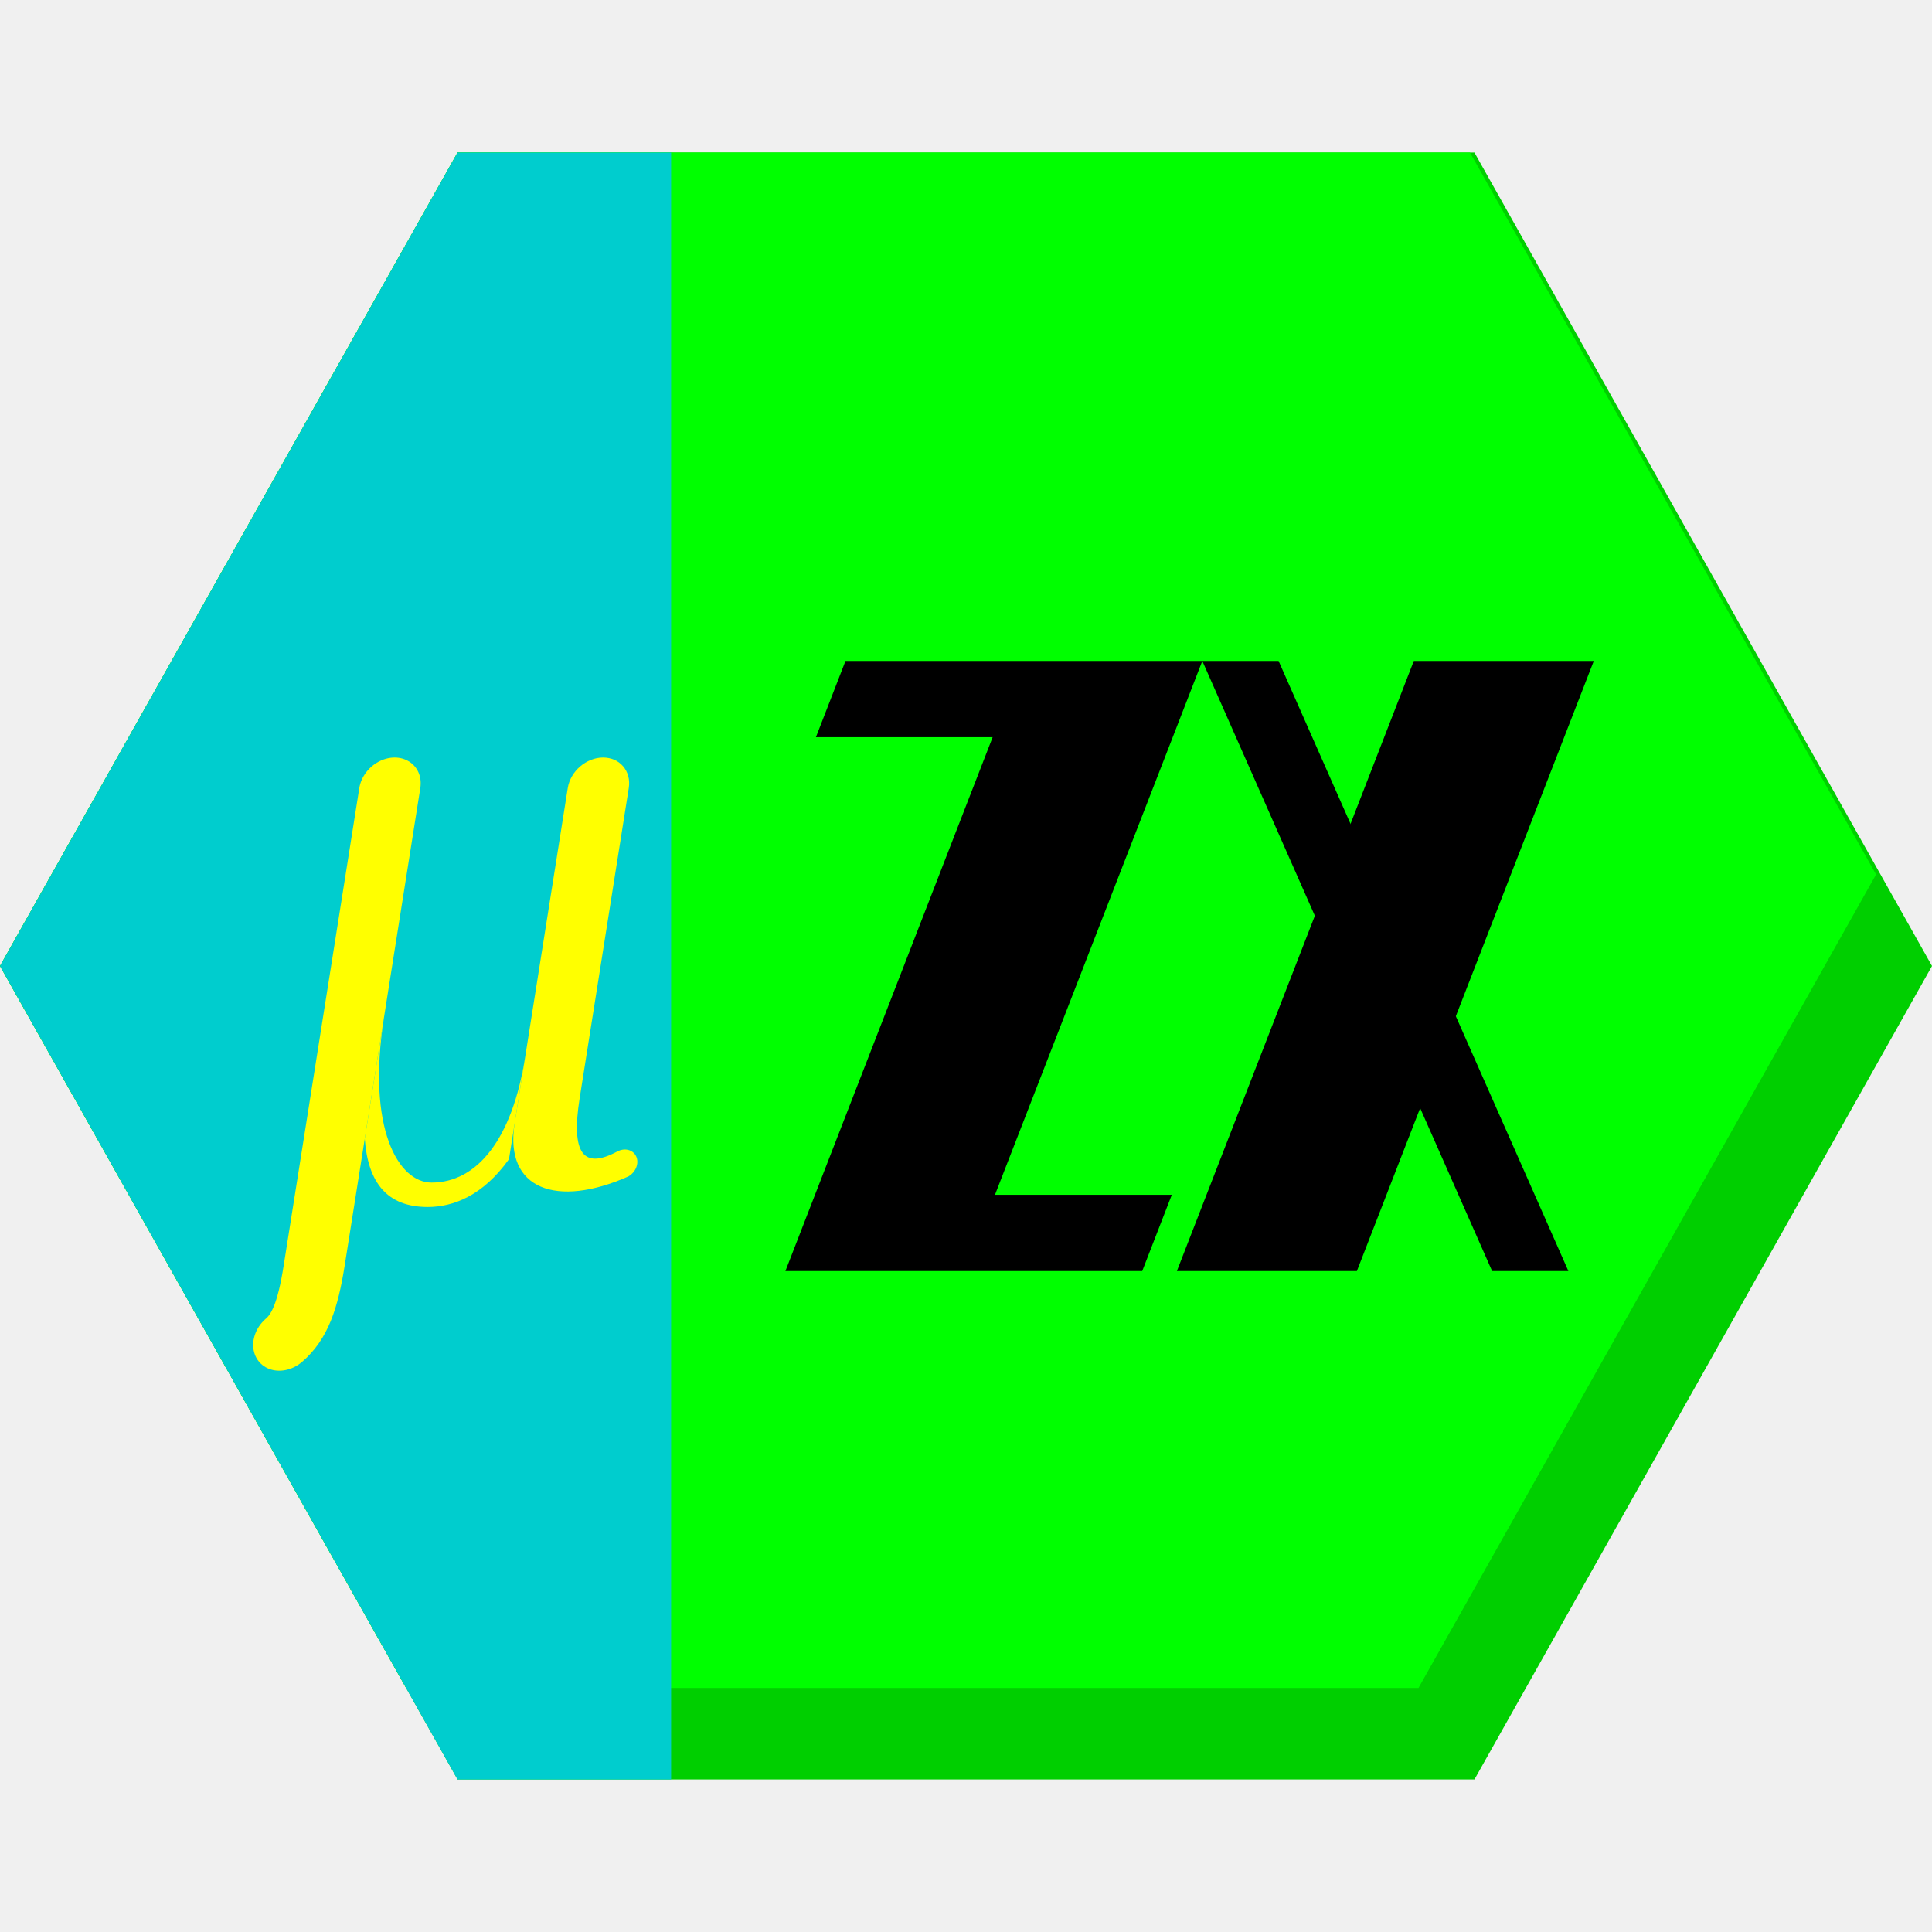
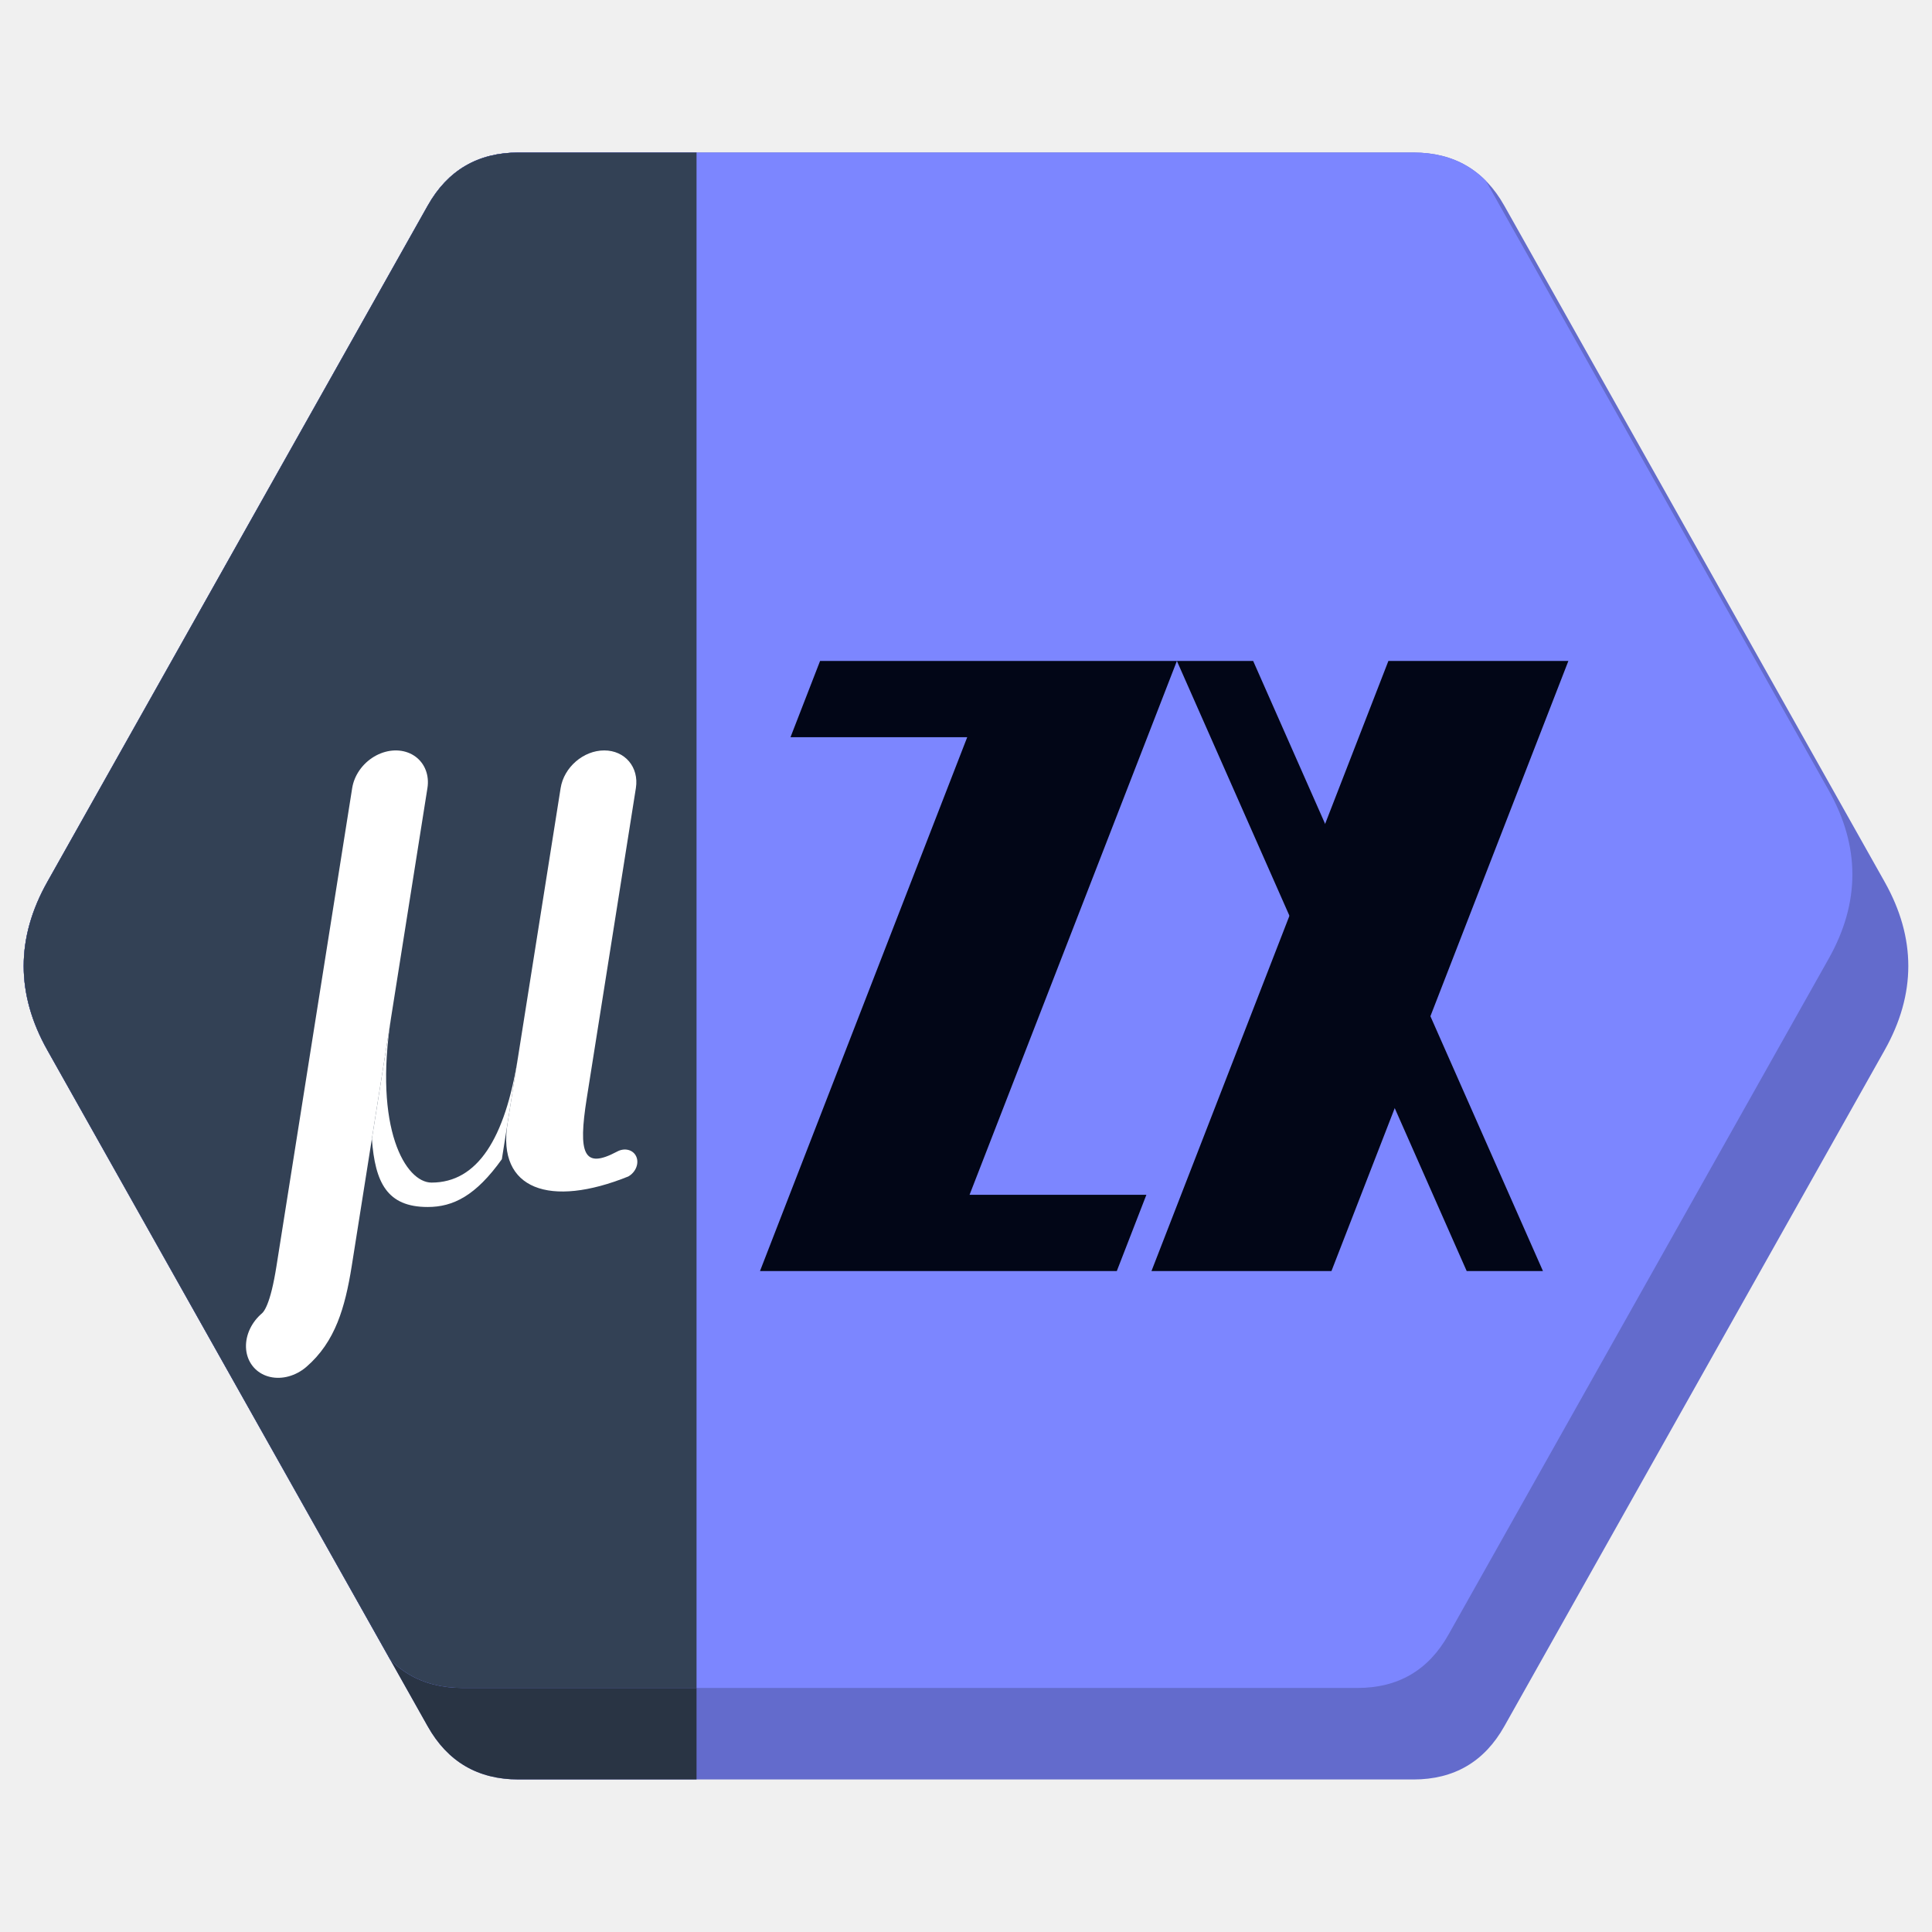
<svg xmlns="http://www.w3.org/2000/svg" width="1024" height="1024" viewBox="-0.5 -1.5 19 19">
  <defs>
    <clipPath id="c">
-       <path d="M4 0H14L18.5 8L14 16H4L-0.5 8Z" />
+       <path d="M3.706 0.523Q4 0 4.6 0L13.4 0Q14 0 14.294 0.523L18.034 7.172Q18.5 8 18.034 8.828L14.294 15.477Q14 16 13.4 16L4.6 16Q4 16 3.706 15.477L-0.034 8.828Q-0.5 8 -0.034 7.172Z" />
+     </clipPath>
+     <clipPath id="c2">
+       <path d="M3.706 0.523Q4 0 4.6 0L13.4 0Q14 0 14.294 0.523L18.034 7.172Q18.5 8 18.034 8.828L14.294 15.477Q14 16 13.4 16L4.6 16Q4 16 3.706 15.477L-0.034 8.828Q-0.5 8 -0.034 7.172Z" transform="translate(-0.55 -0.9)" />
    </clipPath>
  </defs>
  <g clip-path="url(#c)">
-     <rect x="-2" y="-2" width="22" height="20" fill="#00CF00" />
-     <path d="M4 0H14L18.5 8L14 16H4L-0.5 8Z" fill="#00FF00" transform="translate(-0.55 -0.9)" />
-     <rect x="-2" y="-2" width="8.1" height="20" fill="#00CDCE" />
+     <rect x="-2" y="-2" width="22" height="20" fill="#636bcc" />
+     <rect x="-2" y="-2" width="8.35" height="20" fill="#293444" />
+     <g clip-path="url(#c2)">
+       <rect x="-2" y="-2" width="22" height="20" fill="#7C86FF" />
+       <rect x="-2" y="-2" width="8.35" height="20" fill="#334155" />
+     </g>
  </g>
  <g transform="translate(8.1 8) scale(1) translate(-8 -8)">
    <g transform="translate(0 0) translate(0 10.25) skewX(-9) translate(0 -10.25)">
-       <path fill="none" stroke="#FFFF00" stroke-linecap="round" stroke-width="0.6" d="M2.6 6.25V10.95C2.6 11.35 2.55 11.55 2.42 11.68" />
-       <g fill="#FFFF00">
-         <path d="M2.9 8.5C2.9 9.6 3.3 10.13 3.625 10.13C4.075 10.13 4.35 9.7 4.35 8.9V9.9C4.15 10.26 3.875 10.37 3.625 10.37C3.225 10.37 3 10.13 2.9 9.7Z" />
-         <path d="M4.35 6.25V9.55C4.35 10.2 4.9 10.38 5.55 10.07A0.14 0.14 0 0 0 5.4 9.826C5.1 10 4.95 9.85 4.95 9.3V6.25A0.3 0.3 0 0 0 4.35 6.25Z" />
+       <g transform="">
+         <path fill="none" stroke="#FFFFFF" stroke-linecap="round" stroke-width="0.74" d="M2.6 6.25V10.95C2.6 11.35 2.55 11.55 2.42 11.68" />
+         <g fill="#FFFFFF">
+           <path d="M2.97 8.5C2.97 9.6 3.37 10.13 3.625 10.13C4.075 10.13 4.28 9.7 4.28 8.9V9.9C4.08 10.26 3.875 10.37 3.625 10.37C3.225 10.37 3.07 10.13 2.97 9.7Z" />
+           <path d="M4.28 6.25V9.55C4.28 10.2 4.83 10.38 5.55 10.07A0.14 0.14 0 0 0 5.4 9.826C5.1 10 5.02 9.85 5.02 9.3V6.25A0.37 0.37 0 0 0 4.28 6.25Z" />
+         </g>
      </g>
    </g>
-     <g fill="#000000" transform="translate(-0.35 0)">
+     <g fill="#020617" transform="translate(-0.6 0)">
      <path d="M8.065 5H11.574L11.283 5.75L9.535 10.25H11.274L10.983 11H7.474L7.765 10.25L9.512 5.75H7.774Z" />
      <path d="M13.654 5H15.424L13.094 11H11.324Z" />
      <defs>
        <clipPath id="pu">
          <rect x="0" y="4" width="20" height="4" />
        </clipPath>
        <clipPath id="pl">
          <rect x="0" y="8" width="20" height="8" />
        </clipPath>
      </defs>
      <path clip-path="url(#pu)" transform="translate(-0.1 0)" d="M11.674 5H12.424L15.074 11H14.324Z" />
      <path clip-path="url(#pl)" transform="translate(0.1 0)" d="M11.674 5H12.424L15.074 11H14.324Z" />
    </g>
  </g>
</svg>
